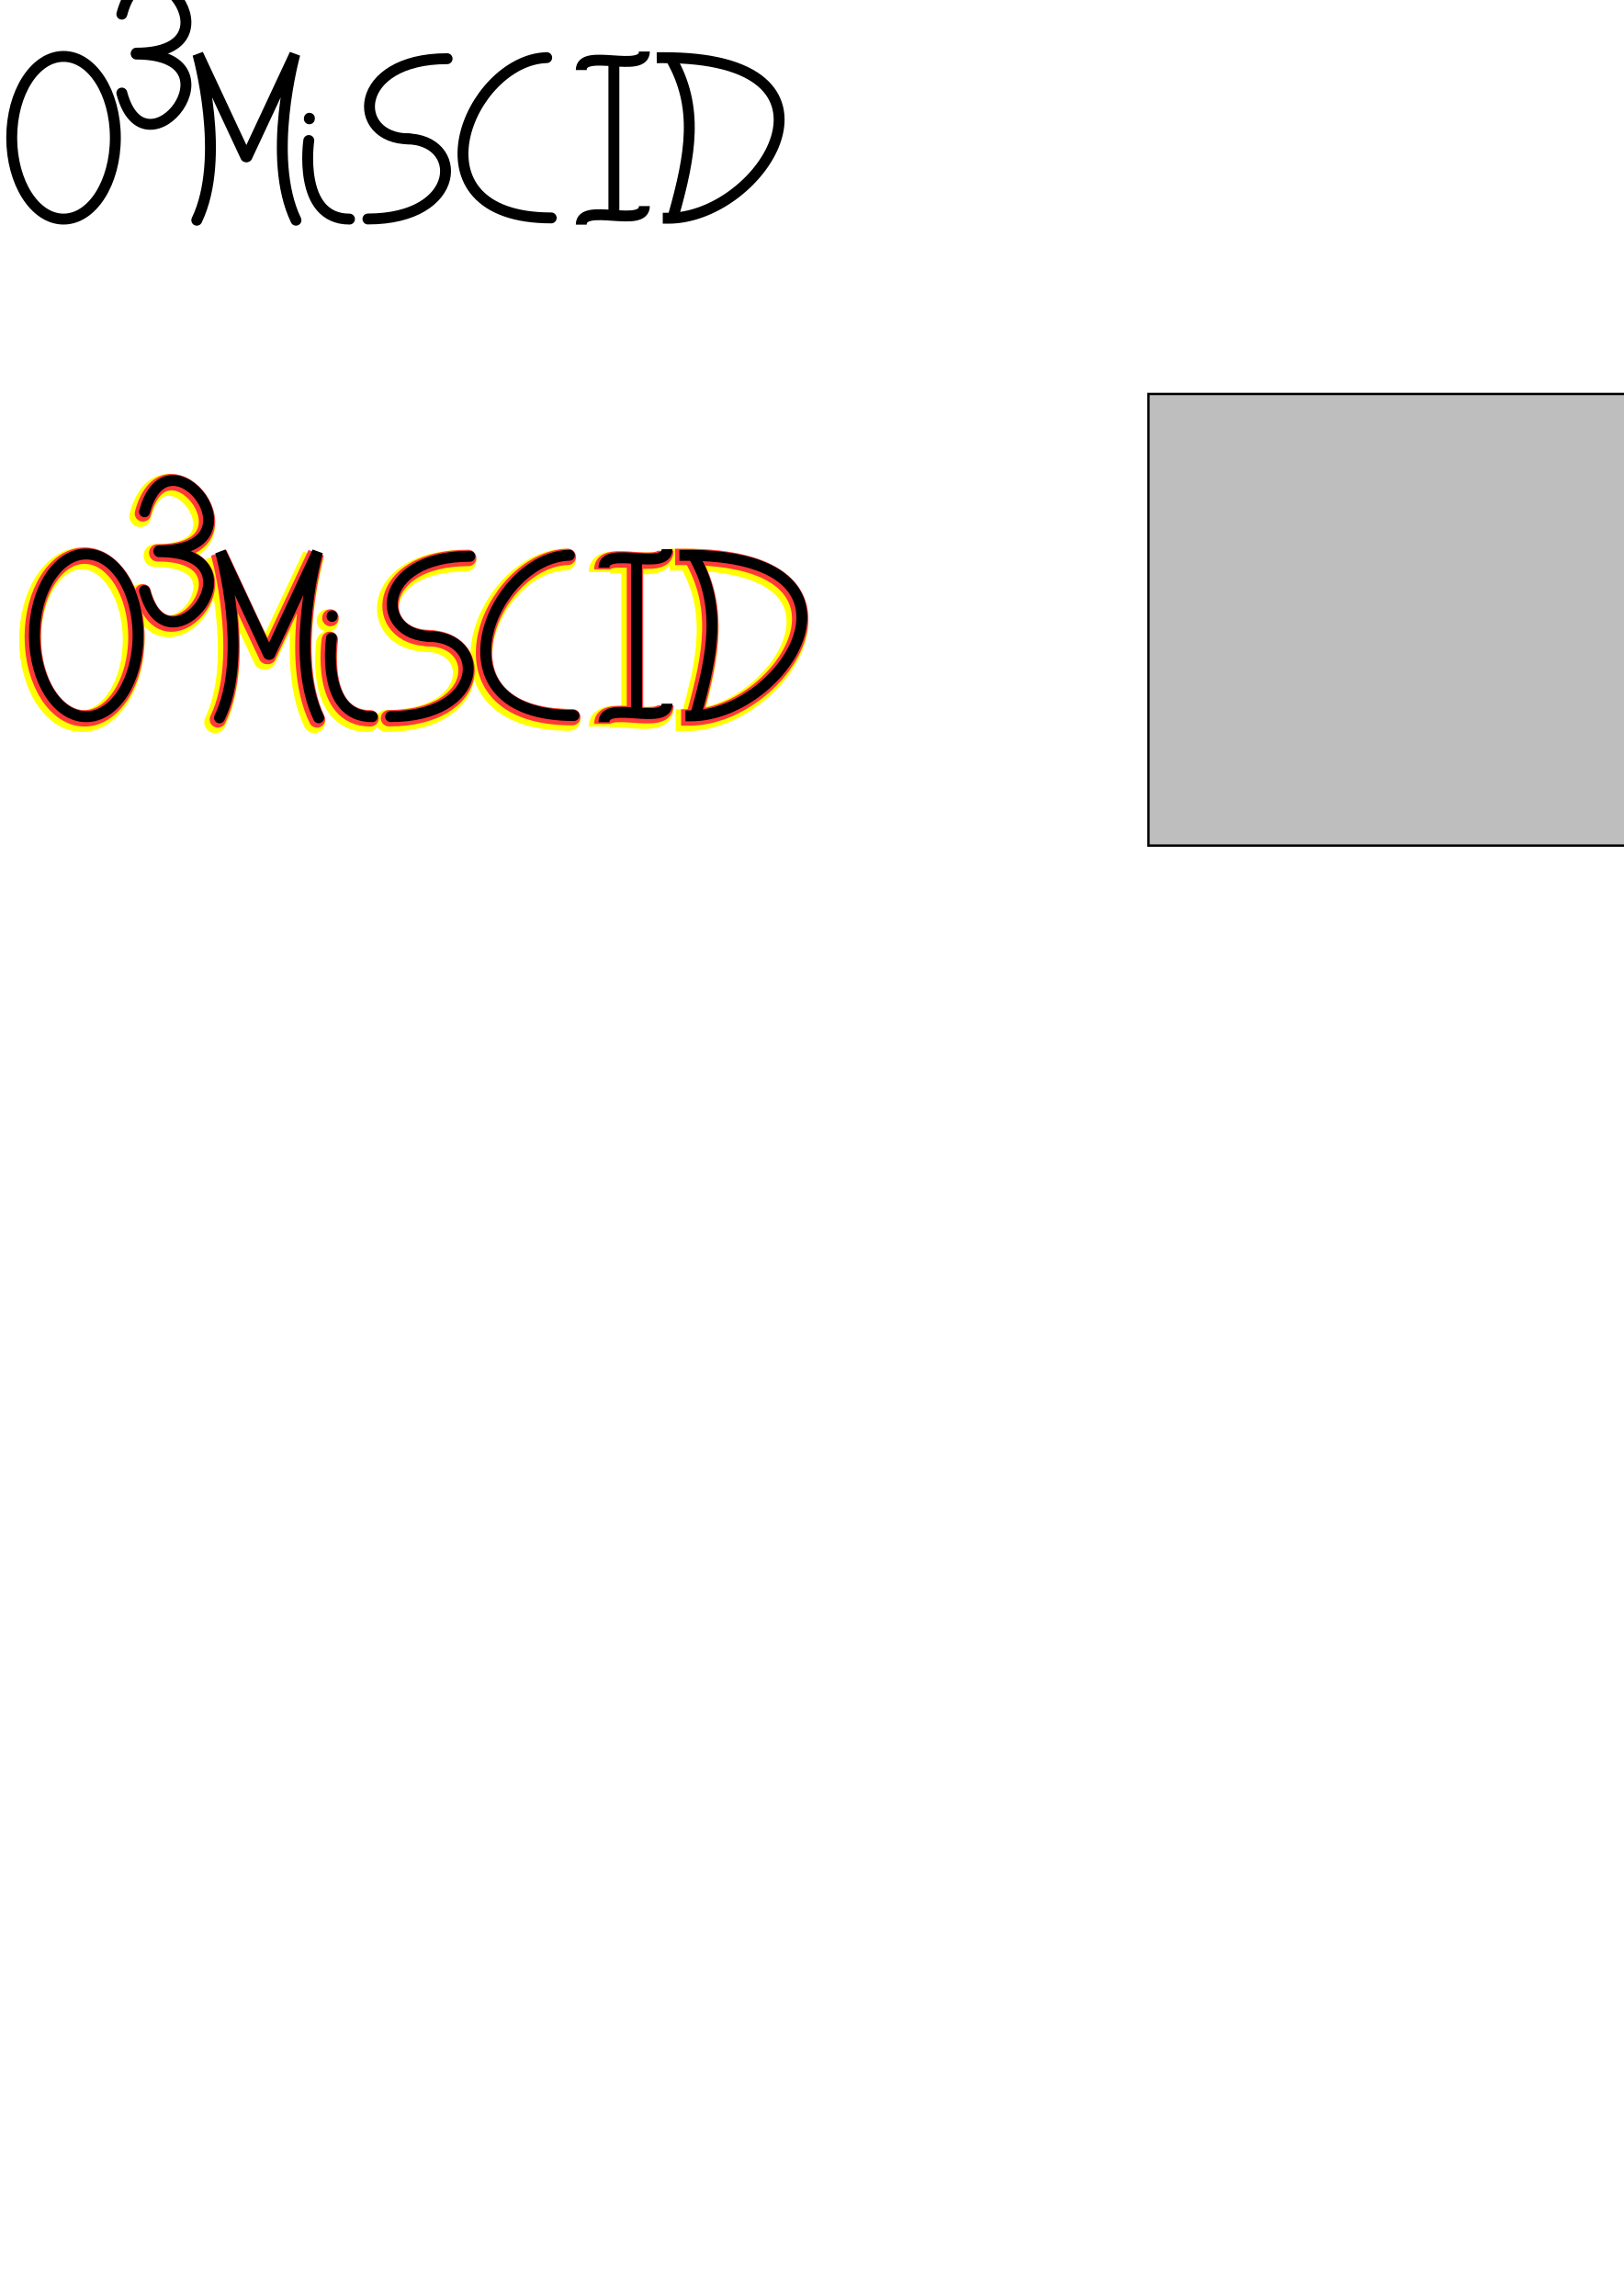
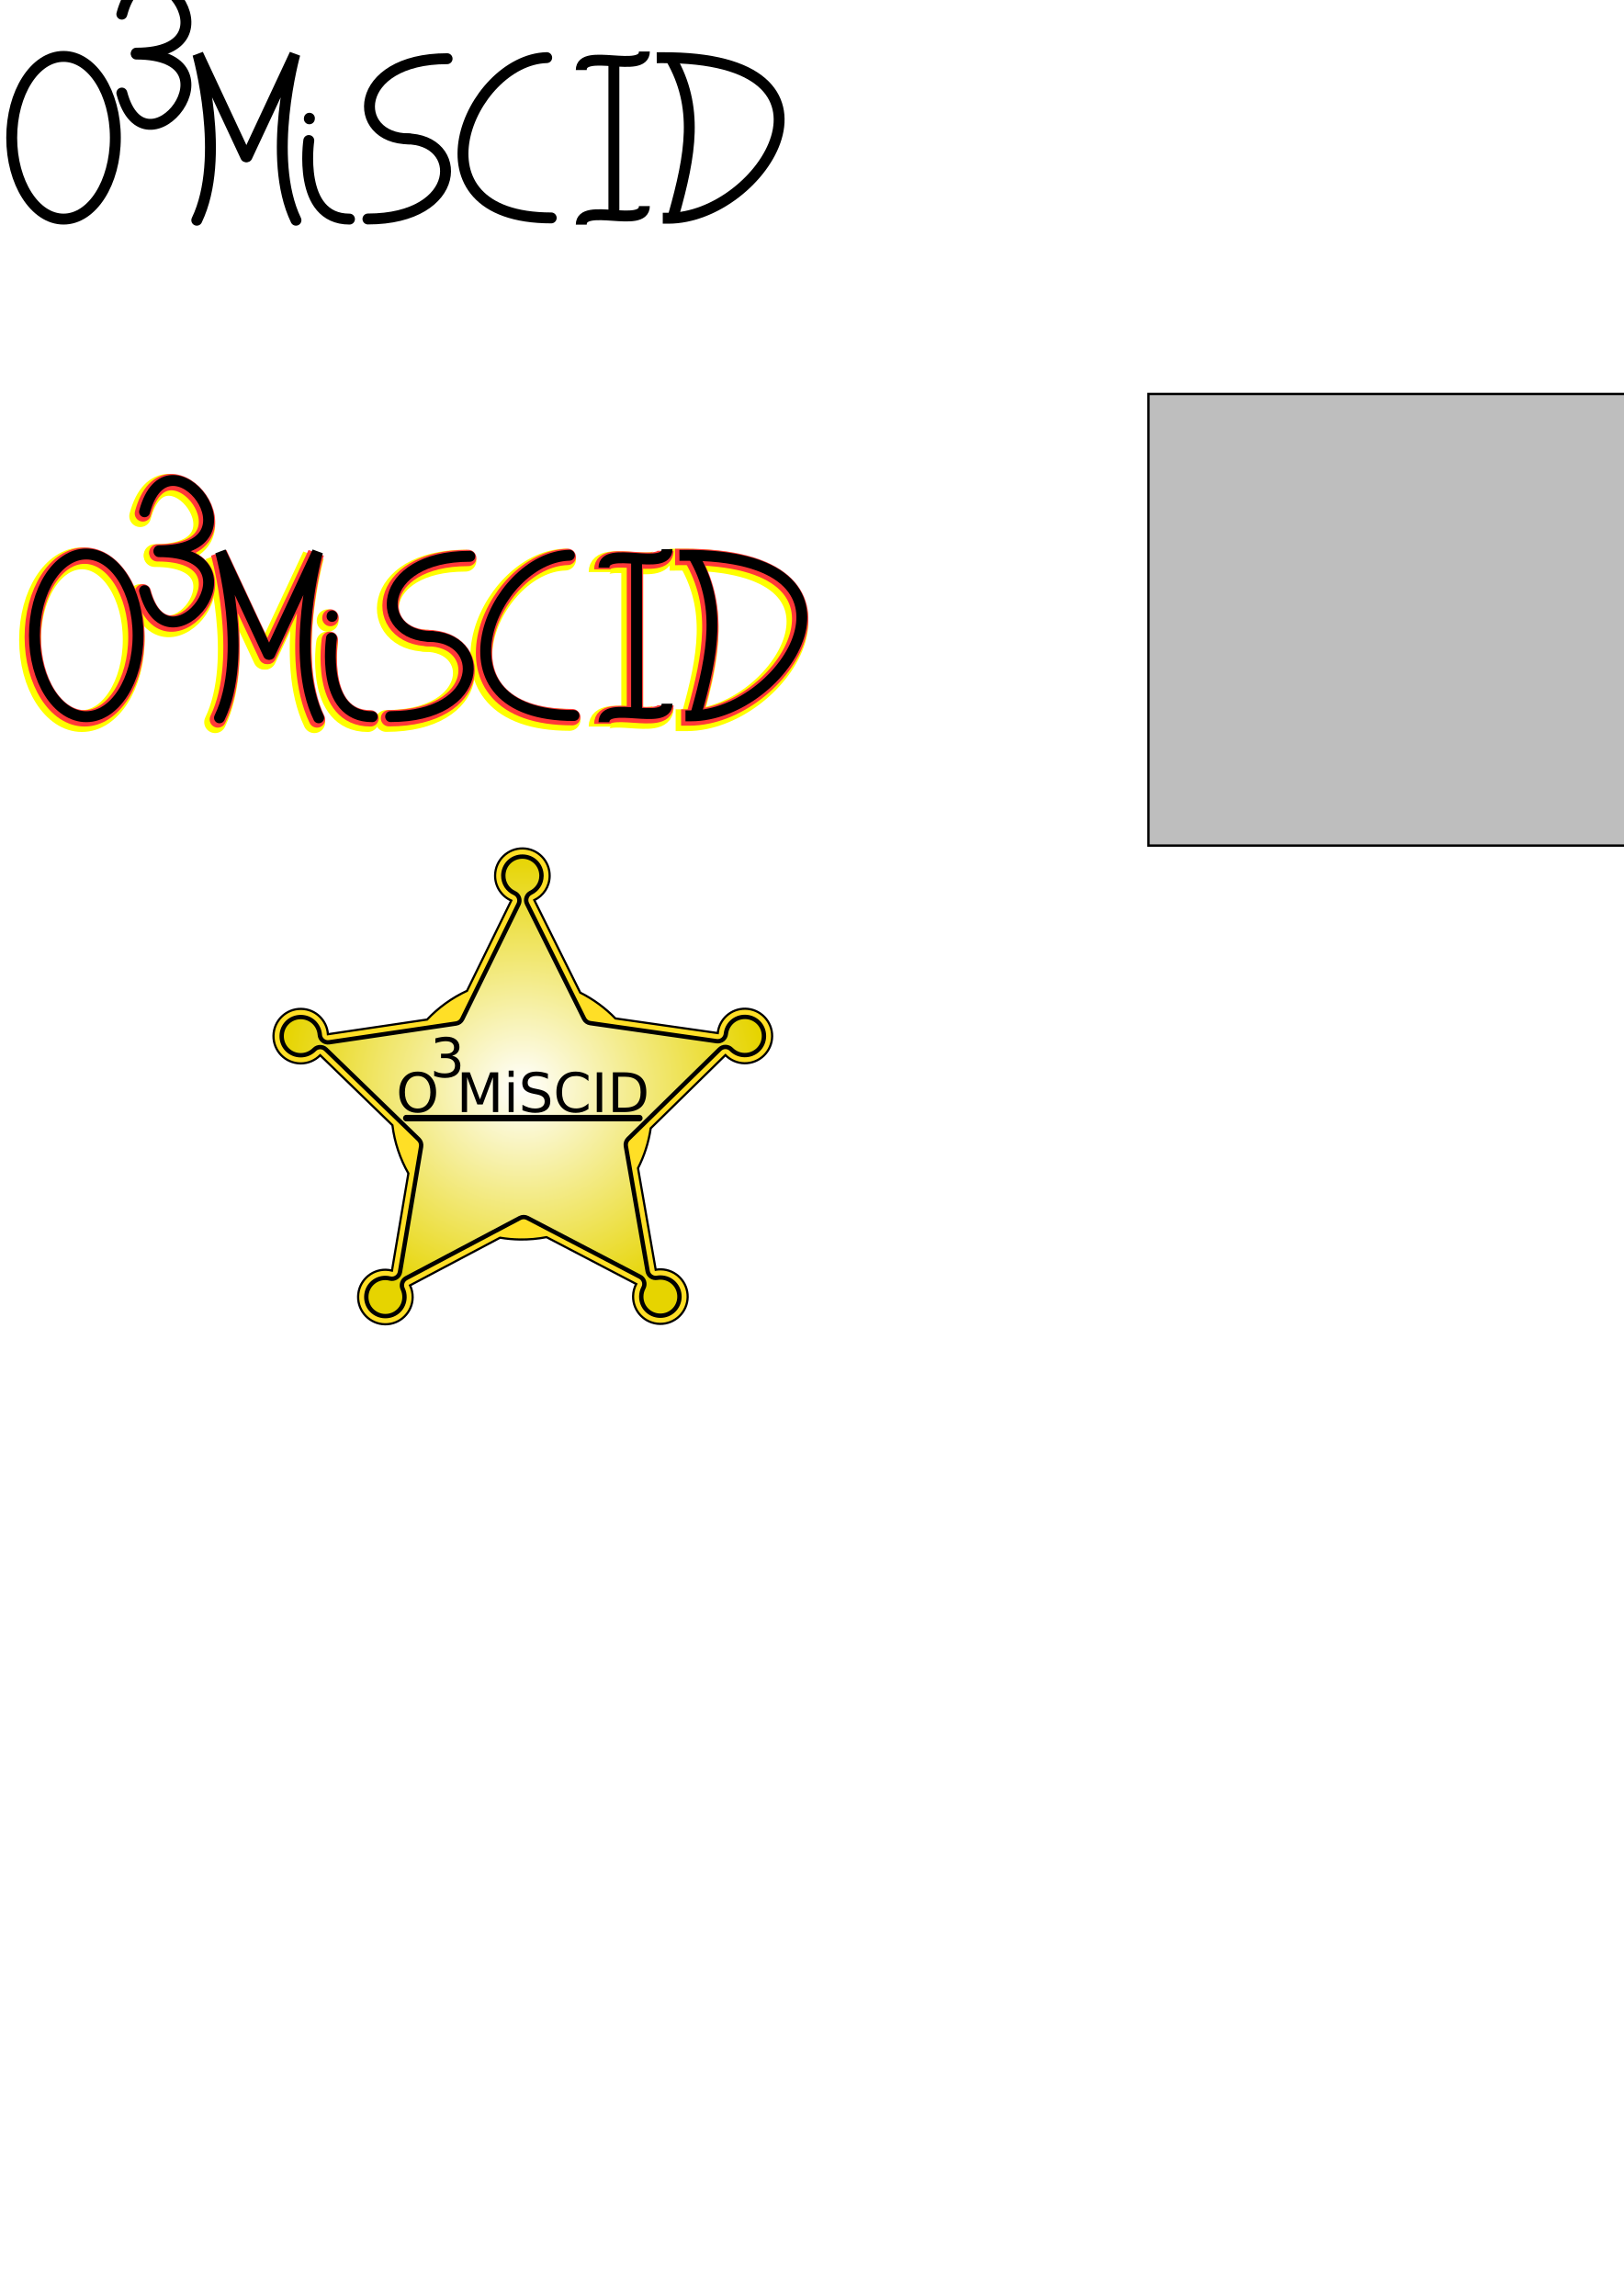
<svg xmlns="http://www.w3.org/2000/svg" xmlns:xlink="http://www.w3.org/1999/xlink" width="744.094" height="1052.362" id="svg2">
-   <defs id="defs4" />
+   <defs id="defs4">
+     <linearGradient id="linearGradient2873">
+       <stop style="stop-color:white;stop-opacity:1;" offset="0" id="stop2875" />
+       <stop style="stop-color:#e6d400;stop-opacity:1;" offset="1" id="stop2877" />
+     </linearGradient>
+     <radialGradient xlink:href="#linearGradient2873" id="radialGradient2879" cx="239.25" cy="498.375" fx="239.25" fy="498.375" r="111.5" gradientTransform="matrix(1,0,0,0.957399,0,21.23122)" gradientUnits="userSpaceOnUse" />
+   </defs>
  <g id="layer1">
    <rect style="opacity:1;color:#000000;fill:#bebebe;fill-opacity:1;fill-rule:evenodd;stroke:#000000;stroke-width:1.078;stroke-linecap:butt;stroke-linejoin:miter;marker:none;marker-start:none;marker-mid:none;marker-end:none;stroke-miterlimit:4;stroke-dasharray:none;stroke-dashoffset:0;stroke-opacity:1;visibility:visible;display:inline;overflow:visible" id="rect2567" width="251.756" height="206.993" x="526.311" y="180.573" />
    <text xml:space="preserve" style="font-size:50px;font-style:normal;font-variant:normal;font-weight:normal;font-stretch:normal;text-align:start;line-height:125%;writing-mode:lr-tb;text-anchor:start;fill:#000000;fill-opacity:1;stroke:none;stroke-width:1pt;stroke-linecap:butt;stroke-linejoin:miter;stroke-opacity:1;font-family:Bitstream Vera Sans" x="35.918" y="-26.103" id="text1307">
      <tspan id="tspan1309" x="35.918" y="-26.103">O3MiSCID</tspan>
    </text>
    <g id="g2370">
      <path transform="translate(-48.2553,-108.7635)" d="M 101.12 171.9 A 23.748 37.282 0 1 1  53.624,171.9 A 23.748 37.282 0 1 1  101.12 171.9 z" id="path1311" style="color:#000000;fill:none;fill-opacity:1;fill-rule:evenodd;stroke:#000000;stroke-width:5;stroke-linecap:butt;stroke-linejoin:miter;marker:none;marker-start:none;marker-mid:none;marker-end:none;stroke-miterlimit:4;stroke-dasharray:none;stroke-dashoffset:0;stroke-opacity:1;visibility:visible;display:inline;overflow:visible" />
      <path id="path2186" d="M 55.835,6.49 C 66.711,-34.099 112.033,24.365 62.474,24.365" style="fill:none;fill-opacity:0.75;fill-rule:evenodd;stroke:#000000;stroke-width:5;stroke-linecap:round;stroke-linejoin:miter;stroke-miterlimit:4;stroke-dasharray:none;stroke-opacity:1" />
      <use height="1052.362" width="744.094" transform="matrix(1,0,0,-1,0,49.14139)" id="use2188" xlink:href="#path2186" y="0" x="0" />
      <path id="path2198" d="M 90.181,100.929 C 103.97,72.329 90.691,24.833 90.691,24.833 L 112.652,71.818" style="fill:none;fill-opacity:0.75;fill-rule:evenodd;stroke:#000000;stroke-width:5;stroke-linecap:round;stroke-linejoin:miter;stroke-miterlimit:4;stroke-dasharray:none;stroke-opacity:1" />
      <use height="1052.362" width="744.094" transform="matrix(-1,0,0,1,225.8145,0)" id="use2200" xlink:href="#path2198" y="0" x="0" />
      <path id="path2222" d="M 160.148,100.418 C 136.145,100.418 141.509,64.401 141.509,64.401" style="fill:none;fill-opacity:0.75;fill-rule:evenodd;stroke:#000000;stroke-width:5;stroke-linecap:round;stroke-linejoin:miter;stroke-miterlimit:4;stroke-dasharray:none;stroke-opacity:1" />
      <path id="path2226" d="M 141.795,54.202 L 141.762,54.454" style="fill:none;fill-opacity:0.75;fill-rule:evenodd;stroke:#000000;stroke-width:5;stroke-linecap:round;stroke-linejoin:miter;stroke-miterlimit:4;stroke-dasharray:none;stroke-opacity:1" />
      <path id="path2230" d="M 204.893,26.906 C 161.28,26.906 160.667,63.639 187.396,63.639" style="fill:none;fill-opacity:0.75;fill-rule:evenodd;stroke:#000000;stroke-width:5;stroke-linecap:round;stroke-linejoin:miter;stroke-miterlimit:4;stroke-dasharray:none;stroke-opacity:1" />
      <use height="1052.362" width="744.094" transform="matrix(-1,0,0,-1,373.507,127.277)" id="use2232" xlink:href="#path2230" y="0" x="0" />
      <path id="path2234" d="M 250.533,26.418 C 214.919,27.45 184.974,99.88 252.598,99.88" style="fill:none;fill-opacity:0.75;fill-rule:evenodd;stroke:#000000;stroke-width:5;stroke-linecap:round;stroke-linejoin:miter;stroke-miterlimit:4;stroke-dasharray:none;stroke-opacity:1" />
      <path id="path2236" d="M 266.377,32.113 C 266.377,21.637 295.294,34.091 295.294,23.614" style="fill:none;fill-opacity:0.75;fill-rule:evenodd;stroke:#000000;stroke-width:5;stroke-linecap:butt;stroke-linejoin:miter;stroke-miterlimit:4;stroke-dasharray:none;stroke-opacity:1" />
      <path id="path2250" d="M 281.326,29.115 L 281.326,97.462" style="fill:none;fill-opacity:0.75;fill-rule:evenodd;stroke:#000000;stroke-width:5;stroke-linecap:butt;stroke-linejoin:miter;stroke-miterlimit:4;stroke-dasharray:none;stroke-opacity:1" />
      <use height="1052.362" width="744.094" transform="translate(0,70.84101)" id="use2252" xlink:href="#path2236" y="0" x="0" />
      <path id="path1321" d="M 303.46,26.442 C 396.098,25.981 349.458,100.027 306.225,100.027" style="fill:none;fill-opacity:0.75;fill-rule:evenodd;stroke:#000000;stroke-width:5;stroke-linecap:square;stroke-linejoin:miter;stroke-miterlimit:4;stroke-dasharray:none;stroke-opacity:1" />
      <path id="path2196" d="M 307.525,26.852 C 320.275,48.935 316.584,70.695 308.719,98.599" style="fill:none;fill-opacity:0.75;fill-rule:evenodd;stroke:#000000;stroke-width:5;stroke-linecap:butt;stroke-linejoin:miter;stroke-miterlimit:4;stroke-dasharray:none;stroke-opacity:1" />
    </g>
    <g id="g2741" transform="translate(12.0872,-193.0368)">
      <path transform="translate(-51.93702,314.3508)" d="M 101.12 171.9 A 23.748 37.282 0 1 1  53.624,171.9 A 23.748 37.282 0 1 1  101.12 171.9 z" id="path2599" style="color:#000000;fill:none;fill-opacity:1;fill-rule:evenodd;stroke:#ffff00;stroke-width:10;stroke-linecap:butt;stroke-linejoin:miter;marker:none;marker-start:none;marker-mid:none;marker-end:none;stroke-miterlimit:4;stroke-dasharray:none;stroke-dashoffset:0;stroke-opacity:1;visibility:visible;display:inline;overflow:visible" />
      <path id="path2601" d="M 52.153,429.605 C 63.029,389.015 108.351,447.479 58.792,447.479" style="fill:none;fill-opacity:0.75;fill-rule:evenodd;stroke:#ffff00;stroke-width:10;stroke-linecap:round;stroke-linejoin:miter;stroke-miterlimit:4;stroke-dasharray:none;stroke-opacity:1" />
      <path id="path2603" d="M 52.153,465.765 C 63.029,506.355 108.351,447.89 58.792,447.89" style="fill:none;fill-opacity:0.75;fill-rule:evenodd;stroke:#ffff00;stroke-width:10;stroke-linecap:round;stroke-linejoin:miter;stroke-miterlimit:4;stroke-dasharray:none;stroke-opacity:1" />
      <path id="path2605" d="M 86.499,524.043 C 100.288,495.443 87.01,447.947 87.01,447.947 L 108.97,494.932" style="fill:none;fill-opacity:0.75;fill-rule:evenodd;stroke:#ffff00;stroke-width:10;stroke-linecap:round;stroke-linejoin:miter;stroke-miterlimit:4;stroke-dasharray:none;stroke-opacity:1" />
      <path id="path2607" d="M 131.952,524.043 C 118.163,495.443 131.441,447.947 131.441,447.947 L 109.481,494.932" style="fill:none;fill-opacity:0.75;fill-rule:evenodd;stroke:#ffff00;stroke-width:10;stroke-linecap:round;stroke-linejoin:miter;stroke-miterlimit:4;stroke-dasharray:none;stroke-opacity:1" />
      <path id="path2609" d="M 156.466,523.532 C 132.463,523.532 137.828,487.515 137.828,487.515" style="fill:none;fill-opacity:0.75;fill-rule:evenodd;stroke:#ffff00;stroke-width:10;stroke-linecap:round;stroke-linejoin:miter;stroke-miterlimit:4;stroke-dasharray:none;stroke-opacity:1" />
      <path id="path2611" d="M 138.113,477.316 L 138.081,477.568" style="fill:none;fill-opacity:0.75;fill-rule:evenodd;stroke:#ffff00;stroke-width:10;stroke-linecap:round;stroke-linejoin:miter;stroke-miterlimit:4;stroke-dasharray:none;stroke-opacity:1" />
      <path id="path2613" d="M 201.211,450.02 C 157.598,450.02 156.985,486.753 183.714,486.753" style="fill:none;fill-opacity:0.75;fill-rule:evenodd;stroke:#ffff00;stroke-width:10;stroke-linecap:round;stroke-linejoin:miter;stroke-miterlimit:4;stroke-dasharray:none;stroke-opacity:1" />
      <path id="path2615" d="M 164.933,523.485 C 208.546,523.485 209.158,486.753 182.43,486.753" style="fill:none;fill-opacity:0.75;fill-rule:evenodd;stroke:#ffff00;stroke-width:10;stroke-linecap:round;stroke-linejoin:miter;stroke-miterlimit:4;stroke-dasharray:none;stroke-opacity:1" />
      <path id="path2617" d="M 246.851,449.532 C 211.237,450.564 181.293,522.994 248.916,522.994" style="fill:none;fill-opacity:0.75;fill-rule:evenodd;stroke:#ffff00;stroke-width:10;stroke-linecap:round;stroke-linejoin:miter;stroke-miterlimit:4;stroke-dasharray:none;stroke-opacity:1" />
      <path id="path2619" d="M 262.695,455.227 C 262.695,444.751 291.613,457.205 291.613,446.729" style="fill:none;fill-opacity:0.75;fill-rule:evenodd;stroke:#ffff00;stroke-width:10;stroke-linecap:butt;stroke-linejoin:miter;stroke-miterlimit:4;stroke-dasharray:none;stroke-opacity:1" />
      <path id="path2621" d="M 277.644,452.23 L 277.644,520.576" style="fill:none;fill-opacity:0.75;fill-rule:evenodd;stroke:#ffff00;stroke-width:10;stroke-linecap:butt;stroke-linejoin:miter;stroke-miterlimit:4;stroke-dasharray:none;stroke-opacity:1" />
      <path id="path2623" d="M 262.695,526.068 C 262.695,515.592 291.613,528.046 291.613,517.57" style="fill:none;fill-opacity:0.75;fill-rule:evenodd;stroke:#ffff00;stroke-width:10;stroke-linecap:butt;stroke-linejoin:miter;stroke-miterlimit:4;stroke-dasharray:none;stroke-opacity:1" />
      <path id="path2625" d="M 299.778,449.556 C 392.416,449.095 345.777,523.141 302.544,523.141" style="fill:none;fill-opacity:0.75;fill-rule:evenodd;stroke:#ffff00;stroke-width:10;stroke-linecap:square;stroke-linejoin:miter;stroke-miterlimit:4;stroke-dasharray:none;stroke-opacity:1" />
      <path id="path2627" d="M 303.843,449.966 C 316.593,472.049 312.902,493.809 305.037,521.713" style="fill:none;fill-opacity:0.75;fill-rule:evenodd;stroke:#ffff00;stroke-width:10;stroke-linecap:butt;stroke-linejoin:miter;stroke-miterlimit:4;stroke-dasharray:none;stroke-opacity:1" />
    </g>
    <g id="g2724" transform="translate(12.0872,-193.0368)" style="stroke:#ff3838;stroke-opacity:1">
      <path transform="translate(-50.69252,313.1062)" d="M 101.12 171.9 A 23.748 37.282 0 1 1  53.624,171.9 A 23.748 37.282 0 1 1  101.12 171.9 z" id="path2629" style="color:#000000;fill:none;fill-opacity:1;fill-rule:evenodd;stroke:#ff3838;stroke-width:7.5;stroke-linecap:butt;stroke-linejoin:miter;marker:none;marker-start:none;marker-mid:none;marker-end:none;stroke-miterlimit:4;stroke-dasharray:none;stroke-dashoffset:0;stroke-opacity:1;visibility:visible;display:inline;overflow:visible" />
      <path id="path2631" d="M 53.398,428.36 C 64.273,387.771 109.596,446.235 60.037,446.235" style="fill:none;fill-opacity:0.75;fill-rule:evenodd;stroke:#ff3838;stroke-width:7.5;stroke-linecap:round;stroke-linejoin:miter;stroke-miterlimit:4;stroke-dasharray:none;stroke-opacity:1" />
      <path id="path2633" d="M 53.398,464.521 C 64.273,505.11 109.596,446.646 60.037,446.646" style="fill:none;fill-opacity:0.75;fill-rule:evenodd;stroke:#ff3838;stroke-width:7.5;stroke-linecap:round;stroke-linejoin:miter;stroke-miterlimit:4;stroke-dasharray:none;stroke-opacity:1" />
      <path id="path2635" d="M 87.744,522.798 C 101.533,494.199 88.254,446.703 88.254,446.703 L 110.215,493.688" style="fill:none;fill-opacity:0.75;fill-rule:evenodd;stroke:#ff3838;stroke-width:7.5;stroke-linecap:round;stroke-linejoin:miter;stroke-miterlimit:4;stroke-dasharray:none;stroke-opacity:1" />
      <path id="path2637" d="M 133.197,522.798 C 119.407,494.199 132.686,446.703 132.686,446.703 L 110.725,493.688" style="fill:none;fill-opacity:0.75;fill-rule:evenodd;stroke:#ff3838;stroke-width:7.5;stroke-linecap:round;stroke-linejoin:miter;stroke-miterlimit:4;stroke-dasharray:none;stroke-opacity:1" />
      <path id="path2639" d="M 157.711,522.288 C 133.707,522.288 139.072,486.271 139.072,486.271" style="fill:none;fill-opacity:0.75;fill-rule:evenodd;stroke:#ff3838;stroke-width:7.5;stroke-linecap:round;stroke-linejoin:miter;stroke-miterlimit:4;stroke-dasharray:none;stroke-opacity:1" />
      <path id="path2641" d="M 139.357,476.071 L 139.325,476.324" style="fill:none;fill-opacity:0.75;fill-rule:evenodd;stroke:#ff3838;stroke-width:7.5;stroke-linecap:round;stroke-linejoin:miter;stroke-miterlimit:4;stroke-dasharray:none;stroke-opacity:1" />
      <path id="path2643" d="M 202.456,448.776 C 158.843,448.776 158.23,485.508 184.959,485.508" style="fill:none;fill-opacity:0.75;fill-rule:evenodd;stroke:#ff3838;stroke-width:7.5;stroke-linecap:round;stroke-linejoin:miter;stroke-miterlimit:4;stroke-dasharray:none;stroke-opacity:1" />
      <path id="path2645" d="M 166.177,522.241 C 209.79,522.241 210.403,485.508 183.674,485.508" style="fill:none;fill-opacity:0.75;fill-rule:evenodd;stroke:#ff3838;stroke-width:7.5;stroke-linecap:round;stroke-linejoin:miter;stroke-miterlimit:4;stroke-dasharray:none;stroke-opacity:1" />
      <path id="path2647" d="M 248.096,448.287 C 212.482,449.32 182.537,521.749 250.161,521.749" style="fill:none;fill-opacity:0.75;fill-rule:evenodd;stroke:#ff3838;stroke-width:7.5;stroke-linecap:round;stroke-linejoin:miter;stroke-miterlimit:4;stroke-dasharray:none;stroke-opacity:1" />
      <path id="path2649" d="M 263.94,453.983 C 263.94,443.506 292.857,455.96 292.857,445.484" style="fill:none;fill-opacity:0.75;fill-rule:evenodd;stroke:#ff3838;stroke-width:7.5;stroke-linecap:butt;stroke-linejoin:miter;stroke-miterlimit:4;stroke-dasharray:none;stroke-opacity:1" />
      <path id="path2651" d="M 278.888,450.985 L 278.888,519.332" style="fill:none;fill-opacity:0.75;fill-rule:evenodd;stroke:#ff3838;stroke-width:7.5;stroke-linecap:butt;stroke-linejoin:miter;stroke-miterlimit:4;stroke-dasharray:none;stroke-opacity:1" />
      <path id="path2653" d="M 263.94,524.824 C 263.94,514.347 292.857,526.801 292.857,516.325" style="fill:none;fill-opacity:0.75;fill-rule:evenodd;stroke:#ff3838;stroke-width:7.5;stroke-linecap:butt;stroke-linejoin:miter;stroke-miterlimit:4;stroke-dasharray:none;stroke-opacity:1" />
      <path id="path2655" d="M 301.023,448.311 C 393.661,447.85 347.021,521.897 303.788,521.897" style="fill:none;fill-opacity:0.75;fill-rule:evenodd;stroke:#ff3838;stroke-width:7.5;stroke-linecap:square;stroke-linejoin:miter;stroke-miterlimit:4;stroke-dasharray:none;stroke-opacity:1" />
      <path id="path2657" d="M 305.088,448.721 C 317.837,470.805 314.147,492.564 306.281,520.469" style="fill:none;fill-opacity:0.75;fill-rule:evenodd;stroke:#ff3838;stroke-width:7.5;stroke-linecap:butt;stroke-linejoin:miter;stroke-miterlimit:4;stroke-dasharray:none;stroke-opacity:1" />
    </g>
    <g id="g2707" transform="translate(12.0872,-193.0368)">
      <path transform="translate(-49.93702,312.3508)" d="M 101.12 171.9 A 23.748 37.282 0 1 1  53.624,171.9 A 23.748 37.282 0 1 1  101.12 171.9 z" id="path2659" style="color:#000000;fill:none;fill-opacity:1;fill-rule:evenodd;stroke:#000000;stroke-width:5;stroke-linecap:butt;stroke-linejoin:miter;marker:none;marker-start:none;marker-mid:none;marker-end:none;stroke-miterlimit:4;stroke-dasharray:none;stroke-dashoffset:0;stroke-opacity:1;visibility:visible;display:inline;overflow:visible" />
      <path id="path2661" d="M 54.153,427.605 C 65.029,387.015 110.351,445.479 60.792,445.479" style="fill:none;fill-opacity:0.75;fill-rule:evenodd;stroke:#000000;stroke-width:5;stroke-linecap:round;stroke-linejoin:miter;stroke-miterlimit:4;stroke-dasharray:none;stroke-opacity:1" />
      <path id="path2663" d="M 54.153,463.765 C 65.029,504.355 110.351,445.89 60.792,445.89" style="fill:none;fill-opacity:0.75;fill-rule:evenodd;stroke:#000000;stroke-width:5;stroke-linecap:round;stroke-linejoin:miter;stroke-miterlimit:4;stroke-dasharray:none;stroke-opacity:1" />
      <path id="path2665" d="M 88.499,522.043 C 102.288,493.443 89.01,445.947 89.01,445.947 L 110.97,492.932" style="fill:none;fill-opacity:0.75;fill-rule:evenodd;stroke:#000000;stroke-width:5;stroke-linecap:round;stroke-linejoin:miter;stroke-miterlimit:4;stroke-dasharray:none;stroke-opacity:1" />
      <path id="path2667" d="M 133.952,522.043 C 120.163,493.443 133.441,445.947 133.441,445.947 L 111.481,492.932" style="fill:none;fill-opacity:0.75;fill-rule:evenodd;stroke:#000000;stroke-width:5;stroke-linecap:round;stroke-linejoin:miter;stroke-miterlimit:4;stroke-dasharray:none;stroke-opacity:1" />
      <path id="path2669" d="M 158.466,521.532 C 134.463,521.532 139.828,485.515 139.828,485.515" style="fill:none;fill-opacity:0.75;fill-rule:evenodd;stroke:#000000;stroke-width:5;stroke-linecap:round;stroke-linejoin:miter;stroke-miterlimit:4;stroke-dasharray:none;stroke-opacity:1" />
      <path id="path2671" d="M 140.113,475.316 L 140.081,475.568" style="fill:none;fill-opacity:0.75;fill-rule:evenodd;stroke:#000000;stroke-width:5;stroke-linecap:round;stroke-linejoin:miter;stroke-miterlimit:4;stroke-dasharray:none;stroke-opacity:1" />
      <path id="path2673" d="M 203.211,448.02 C 159.598,448.02 158.985,484.753 185.714,484.753" style="fill:none;fill-opacity:0.75;fill-rule:evenodd;stroke:#000000;stroke-width:5;stroke-linecap:round;stroke-linejoin:miter;stroke-miterlimit:4;stroke-dasharray:none;stroke-opacity:1" />
      <path id="path2675" d="M 166.933,521.485 C 210.546,521.485 211.158,484.753 184.43,484.753" style="fill:none;fill-opacity:0.75;fill-rule:evenodd;stroke:#000000;stroke-width:5;stroke-linecap:round;stroke-linejoin:miter;stroke-miterlimit:4;stroke-dasharray:none;stroke-opacity:1" />
      <path id="path2677" d="M 248.851,447.532 C 213.237,448.564 183.293,520.994 250.916,520.994" style="fill:none;fill-opacity:0.75;fill-rule:evenodd;stroke:#000000;stroke-width:5;stroke-linecap:round;stroke-linejoin:miter;stroke-miterlimit:4;stroke-dasharray:none;stroke-opacity:1" />
      <path id="path2679" d="M 264.695,453.227 C 264.695,442.751 293.613,455.205 293.613,444.729" style="fill:none;fill-opacity:0.75;fill-rule:evenodd;stroke:#000000;stroke-width:5;stroke-linecap:butt;stroke-linejoin:miter;stroke-miterlimit:4;stroke-dasharray:none;stroke-opacity:1" />
      <path id="path2681" d="M 279.644,450.23 L 279.644,518.576" style="fill:none;fill-opacity:0.75;fill-rule:evenodd;stroke:#000000;stroke-width:5;stroke-linecap:butt;stroke-linejoin:miter;stroke-miterlimit:4;stroke-dasharray:none;stroke-opacity:1" />
      <path id="path2683" d="M 264.695,524.068 C 264.695,513.592 293.613,526.046 293.613,515.57" style="fill:none;fill-opacity:0.75;fill-rule:evenodd;stroke:#000000;stroke-width:5;stroke-linecap:butt;stroke-linejoin:miter;stroke-miterlimit:4;stroke-dasharray:none;stroke-opacity:1" />
      <path id="path2685" d="M 301.778,447.556 C 394.416,447.095 347.777,521.141 304.544,521.141" style="fill:none;fill-opacity:0.75;fill-rule:evenodd;stroke:#000000;stroke-width:5;stroke-linecap:square;stroke-linejoin:miter;stroke-miterlimit:4;stroke-dasharray:none;stroke-opacity:1" />
      <path id="path2687" d="M 305.843,447.966 C 318.593,470.049 314.902,491.809 307.037,519.713" style="fill:none;fill-opacity:0.75;fill-rule:evenodd;stroke:#000000;stroke-width:5;stroke-linecap:butt;stroke-linejoin:miter;stroke-miterlimit:4;stroke-dasharray:none;stroke-opacity:1" />
    </g>
+     <path style="opacity:1;color:black;fill:#ffdf26;fill-opacity:1;fill-rule:evenodd;stroke:black;stroke-width:1;stroke-linecap:butt;stroke-linejoin:miter;marker:none;marker-start:none;marker-mid:none;marker-end:none;stroke-miterlimit:4;stroke-dasharray:none;stroke-dashoffset:0;stroke-opacity:1;visibility:visible;display:inline;overflow:visible" d="M 239.574,388.868 C 232.675,388.769 226.995,394.288 226.896,401.187 C 226.822,406.337 229.869,410.786 234.293,412.764 L 214.008,454.164 L 213.977,454.163 C 207.079,457.367 200.897,461.847 195.723,467.308 L 150.278,474.031 C 149.831,467.62 144.548,462.51 138.007,462.416 C 131.107,462.316 125.427,467.835 125.328,474.735 C 125.229,481.634 130.748,487.314 137.647,487.413 C 141.192,487.464 144.424,486.009 146.733,483.668 L 179.838,515.741 C 180.817,523.683 183.354,531.144 187.146,537.817 L 179.63,582.37 C 178.72,582.145 177.768,582 176.791,581.986 C 169.892,581.886 164.212,587.405 164.113,594.305 C 164.014,601.204 169.533,606.884 176.432,606.983 C 183.331,607.082 189.011,601.563 189.11,594.664 C 189.139,592.691 188.7,590.818 187.908,589.146 L 229.164,567.3 L 229.196,567.3 C 232.145,567.793 235.166,568.073 238.247,568.118 C 242.425,568.178 246.503,567.804 250.451,567.043 L 291.553,588.511 C 290.675,590.19 290.158,592.094 290.129,594.116 C 290.03,601.016 295.548,606.696 302.448,606.795 C 309.347,606.894 315.027,601.375 315.126,594.476 C 315.225,587.577 309.706,581.897 302.807,581.797 C 302.02,581.786 301.241,581.854 300.492,581.983 L 292.379,535.424 C 295.245,529.791 297.249,523.626 298.205,517.131 L 332.441,483.588 C 334.666,485.847 337.751,487.29 341.169,487.339 C 348.068,487.438 353.748,481.919 353.848,475.02 C 353.947,468.121 348.428,462.441 341.529,462.342 C 335.019,462.248 329.604,467.155 328.929,473.506 L 282.021,466.799 C 277.377,462.006 271.936,458.004 265.908,454.973 L 244.859,412.572 C 248.966,410.571 251.823,406.424 251.893,401.547 C 251.993,394.647 246.474,388.968 239.574,388.868 z " id="path1936" />
+     <path style="opacity:1;color:black;fill:url(#radialGradient2879);fill-opacity:1;fill-rule:evenodd;stroke:black;stroke-width:2;stroke-linecap:butt;stroke-linejoin:miter;marker:none;marker-start:none;marker-mid:none;marker-end:none;stroke-miterlimit:4;stroke-dasharray:none;stroke-dashoffset:0;stroke-opacity:1;visibility:visible;display:inline;overflow:visible" id="path1976" d="M 238,392.625 C 233.124,392.625 229.25,396.499 229.25,401.375 C 229.25,405.019 231.412,408.066 234.531,409.406 C 235.463,409.807 236.192,410.569 236.552,411.518 C 236.911,412.466 236.87,413.52 236.438,414.438 L 211.375,467.469 C 210.849,468.582 209.809,469.365 208.594,469.562 L 150.531,479 C 149.505,479.162 148.458,478.891 147.641,478.251 C 146.823,477.611 146.308,476.66 146.219,475.625 C 145.839,471.122 142.123,467.625 137.5,467.625 C 132.624,467.625 128.75,471.499 128.75,476.375 C 128.75,481.251 132.624,485.125 137.5,485.125 C 139.99,485.125 142.239,484.08 143.844,482.406 C 145.266,480.937 147.604,480.881 149.094,482.281 L 192.25,522.938 C 193.14,523.781 193.56,525.007 193.375,526.219 L 184.531,583.781 C 184.377,584.811 183.801,585.73 182.941,586.317 C 182.081,586.904 181.015,587.106 180,586.875 C 179.316,586.716 178.642,586.625 178,586.625 C 173.124,586.625 169.25,590.499 169.25,595.375 C 169.25,600.251 173.124,604.125 178,604.125 C 182.876,604.125 186.75,600.251 186.75,595.375 C 186.75,593.992 186.449,592.701 185.875,591.531 C 184.983,589.741 185.658,587.566 187.406,586.594 L 239.094,558.281 C 240.178,557.682 241.489,557.659 242.594,558.219 L 294.531,584.406 C 295.419,584.853 296.092,585.634 296.403,586.578 C 296.714,587.522 296.636,588.551 296.188,589.438 C 295.586,590.629 295.25,591.957 295.25,593.375 C 295.25,598.251 299.124,602.125 304,602.125 C 308.876,602.125 312.75,598.251 312.75,593.375 C 312.75,588.499 308.876,584.625 304,584.625 C 303.464,584.625 302.913,584.681 302.375,584.781 C 301.397,584.966 300.385,584.754 299.564,584.191 C 298.743,583.628 298.18,582.76 298,581.781 L 287.188,524.625 C 286.968,523.419 287.353,522.181 288.219,521.312 L 329.562,479.625 C 331.014,478.162 333.375,478.148 334.844,479.594 C 336.438,481.166 338.602,482.125 341,482.125 C 345.876,482.125 349.75,478.251 349.75,473.375 C 349.75,468.499 345.876,464.625 341,464.625 C 336.399,464.625 332.691,468.095 332.281,472.562 C 332.19,473.572 331.692,474.502 330.903,475.138 C 330.114,475.774 329.1,476.063 328.094,475.938 L 270.062,468.5 C 268.844,468.341 267.781,467.593 267.219,466.5 L 240.312,414.219 C 239.852,413.333 239.764,412.299 240.069,411.349 C 240.374,410.398 241.047,409.608 241.938,409.156 C 244.808,407.707 246.75,404.822 246.75,401.375 C 246.75,396.499 242.876,392.625 238,392.625 z " transform="matrix(0.999897,1.437743e-2,-1.437743e-2,0.999897,7.190083,-3.388289)" />
+     <g id="g2881" transform="translate(0.148929,0.353551)">
+       <g transform="translate(-1.087094,0)" id="g1950">
+         <text xml:space="preserve" style="font-size:25px;font-style:normal;font-variant:normal;font-weight:normal;font-stretch:normal;text-align:start;line-height:125%;writing-mode:lr-tb;text-anchor:start;fill:black;fill-opacity:1;stroke:none;stroke-width:1pt;stroke-linecap:butt;stroke-linejoin:miter;stroke-opacity:1;font-family:Bitstream Vera Sans" x="182.5" y="509.362" id="text1938">
+           <tspan id="tspan1940" x="182.5" y="509.362">O MiSCID</tspan>
+         </text>
+         <text xml:space="preserve" style="font-size:25px;font-style:normal;font-variant:normal;font-weight:normal;font-stretch:normal;text-indent:0;text-align:start;text-decoration:none;line-height:125%;letter-spacing:normal;word-spacing:normal;text-transform:none;direction:ltr;block-progression:tb;writing-mode:lr-tb;text-anchor:start;opacity:1;color:black;fill:black;fill-opacity:1;fill-rule:nonzero;stroke:none;stroke-width:1pt;stroke-linecap:butt;stroke-linejoin:miter;marker:none;marker-start:none;marker-mid:none;marker-end:none;stroke-miterlimit:4;stroke-dasharray:none;stroke-dashoffset:0;stroke-opacity:1;visibility:visible;display:inline;overflow:visible;font-family:Bitstream Vera Sans" x="198" y="493.362" id="text1946">
+           <tspan id="tspan1948" x="198" y="493.362">3</tspan>
+         </text>
+       </g>
+       <path id="path2871" d="M 186.052,512.133 L 292.826,512.133" style="fill:none;fill-opacity:0.75;fill-rule:evenodd;stroke:black;stroke-width:3;stroke-linecap:round;stroke-linejoin:miter;stroke-miterlimit:4;stroke-dasharray:none;stroke-opacity:1" />
+     </g>
  </g>
</svg>
